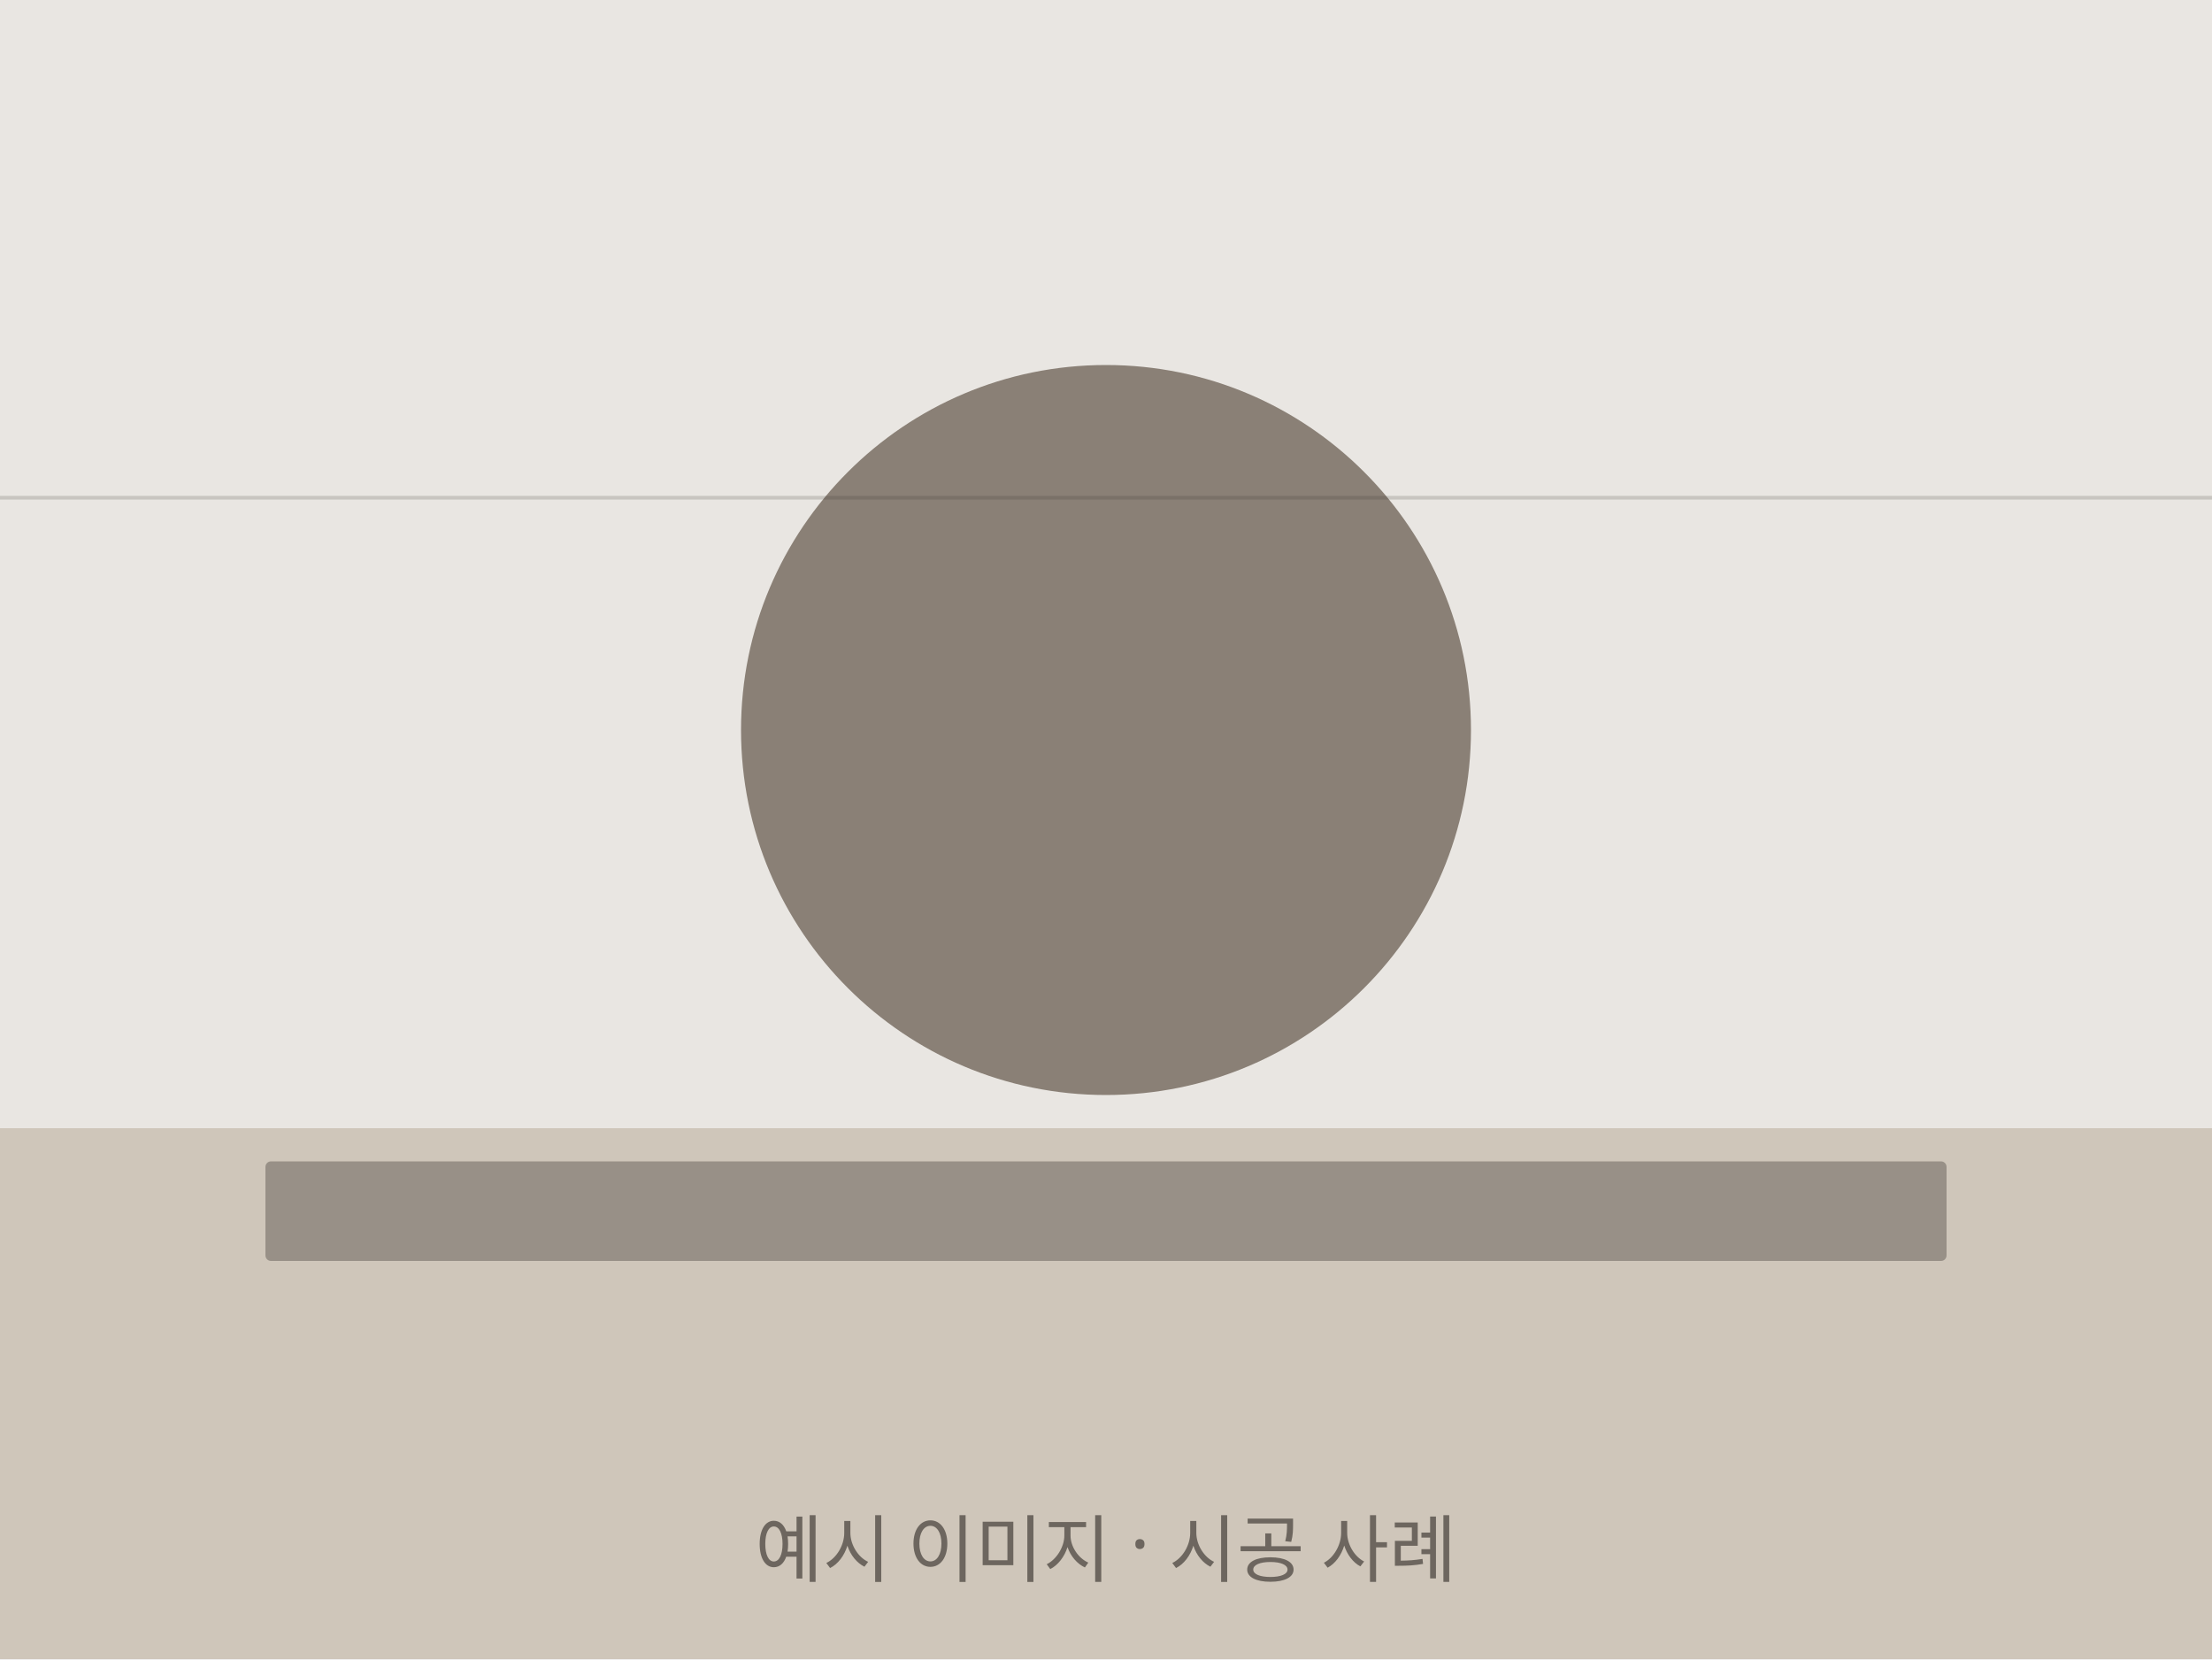
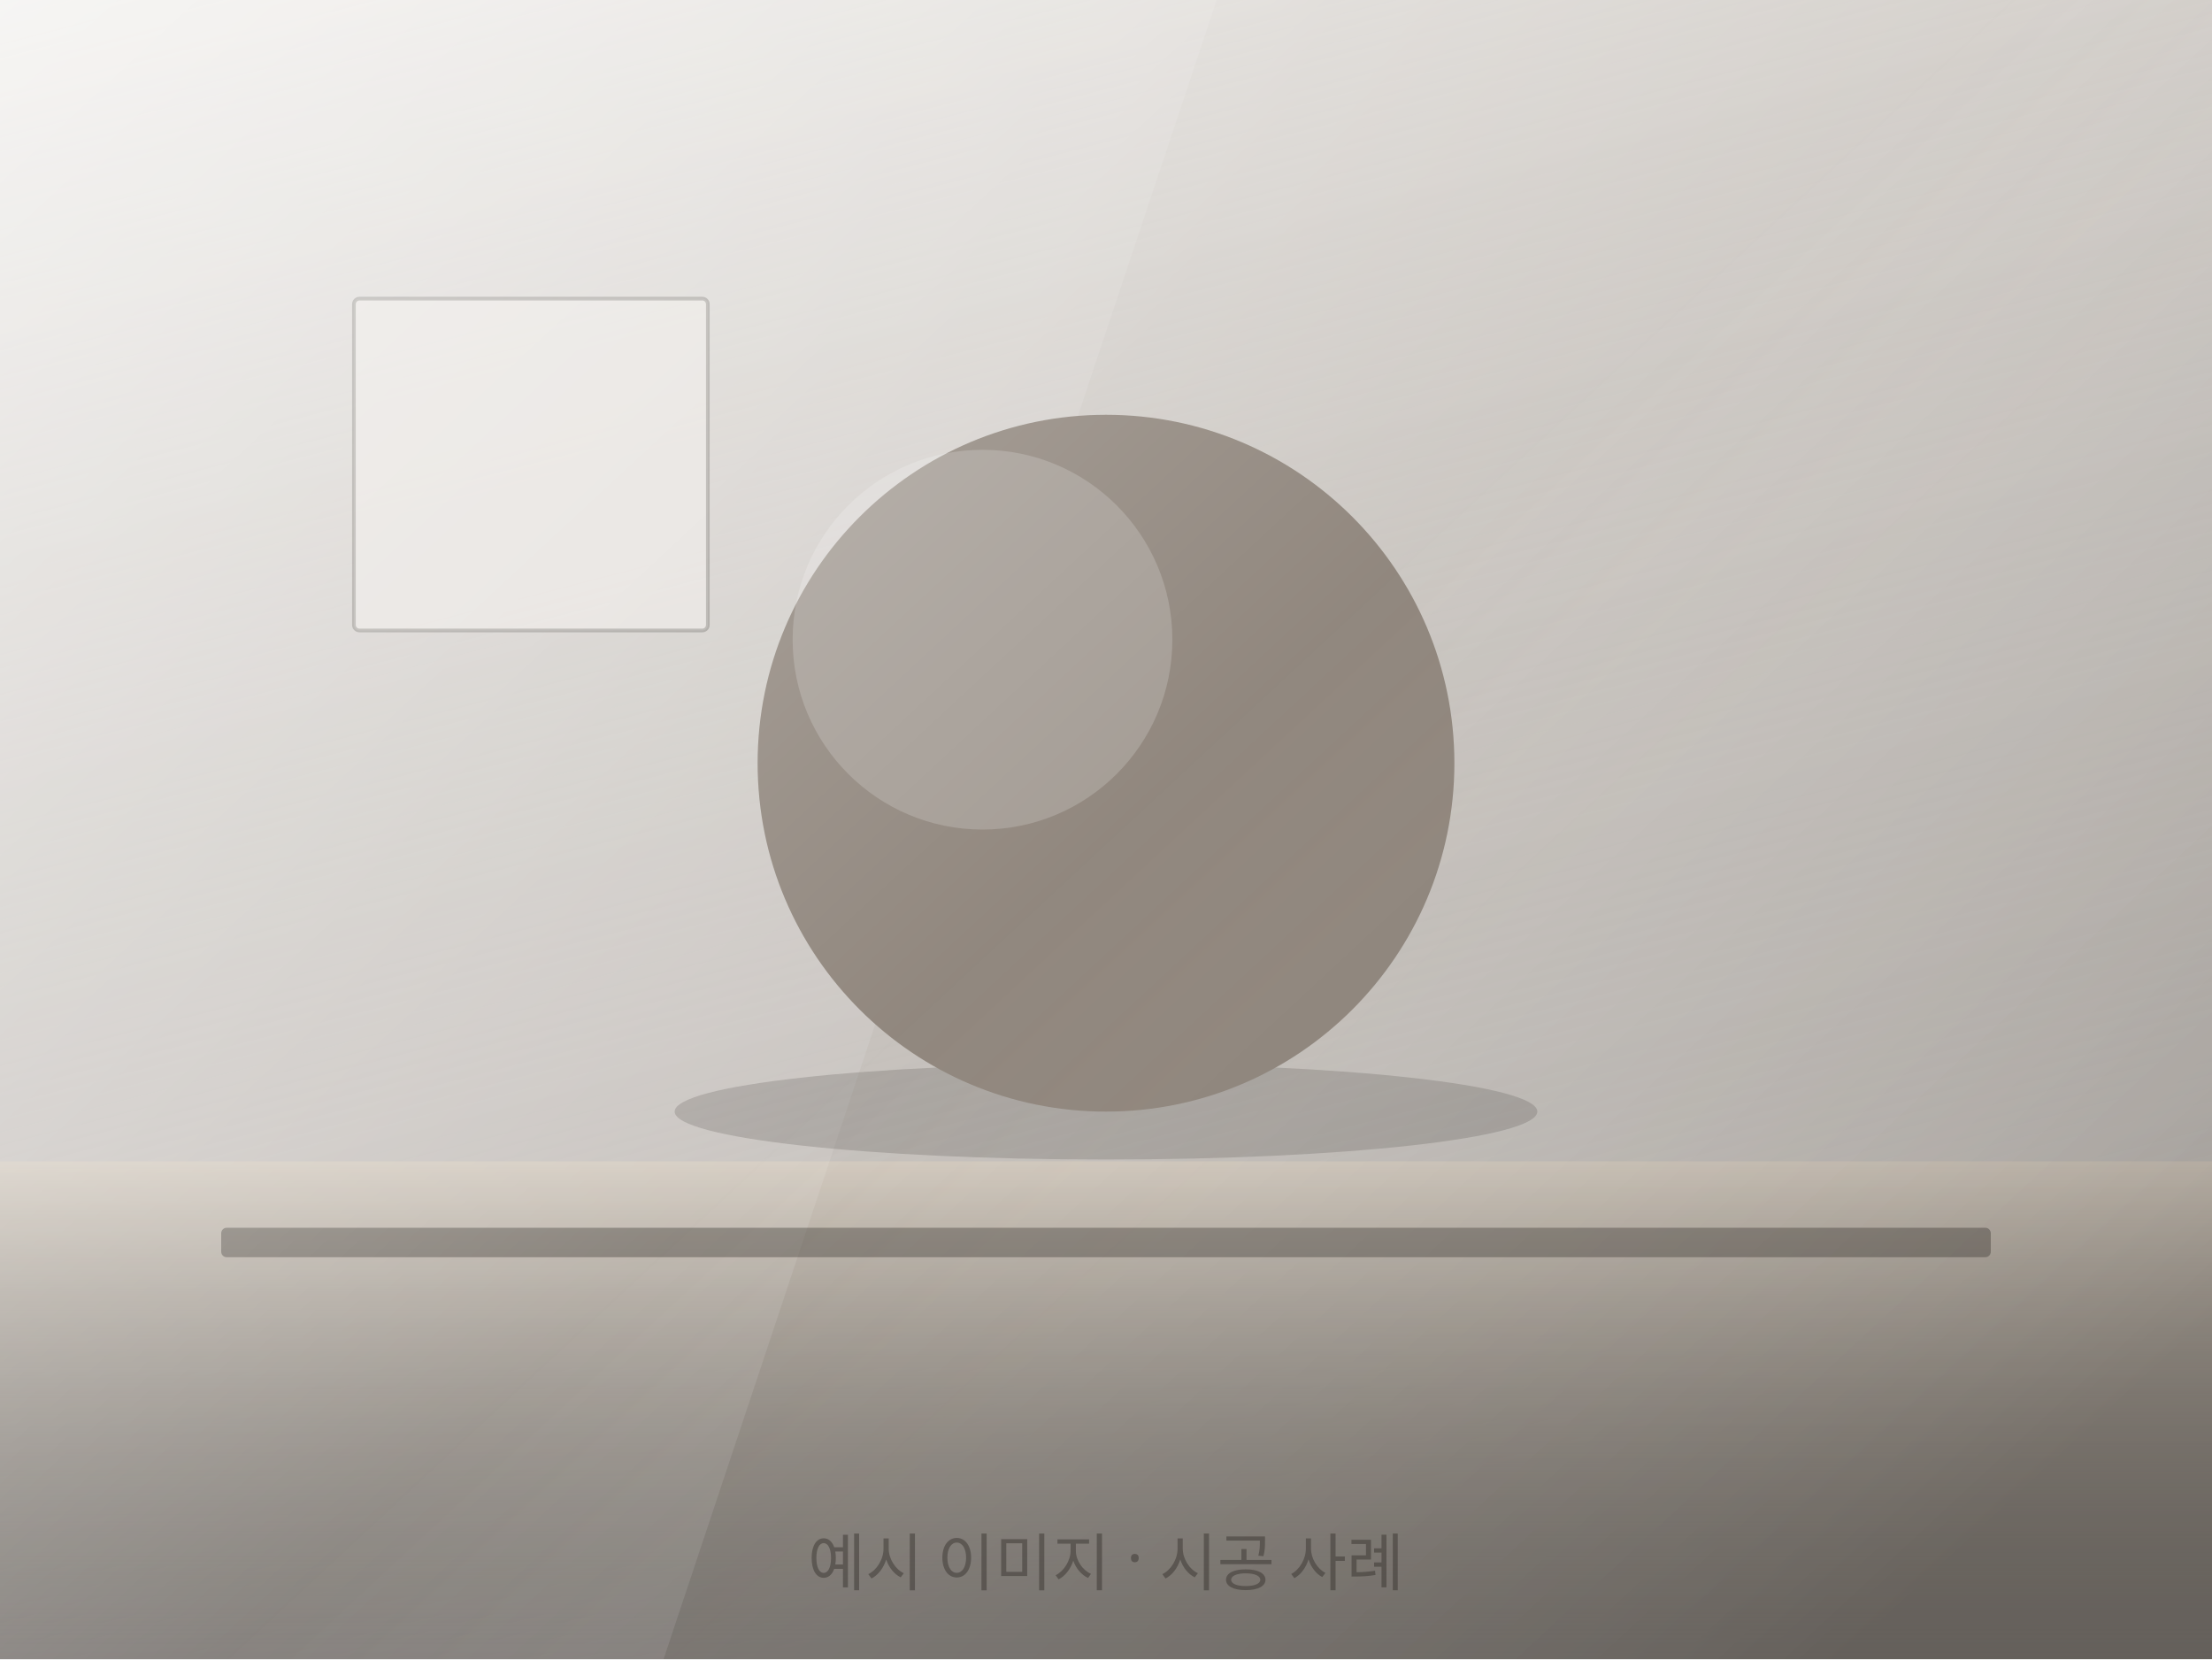
<svg xmlns="http://www.w3.org/2000/svg" viewBox="0 0 1200 900" width="1200" height="900" role="img" aria-label="예시 이미지 · 시공 사례">
-   <rect width="1200" height="900" fill="#E9E6E2" />
-   <rect y="612" width="1200" height="288" fill="#CFC6BA" />
-   <circle cx="600" cy="396" r="198" fill="#8A8076" />
-   <rect x="144" y="630" width="912" height="54" rx="3" fill="#312C27" opacity=".35" />
-   <line x1="0" y1="270" x2="1200" y2="270" stroke="#312C27" stroke-width="2" opacity=".18" />
-   <text x="600" y="855" text-anchor="middle" font-family="sans-serif" font-size="40" fill="#312C27" opacity=".62">예시 이미지 · 시공 사례</text>
+   <defs>
+     <linearGradient id="wall17" x1="0" y1="0" x2="0.35" y2="1">
+       <stop offset="0" stop-color="#E9E6E2" />
+       <stop offset="1" stop-color="#8A8076" stop-opacity=".45" />
+     </linearGradient>
+     <linearGradient id="floor17" x1="0" y1="0" x2="0" y2="1">
+       <stop offset="0" stop-color="#CFC6BA" />
+       <stop offset="1" stop-color="#312C27" stop-opacity=".55" />
+     </linearGradient>
+     <linearGradient id="light17" x1="0" y1="0" x2="1" y2="0.8">
+       <stop offset="0" stop-color="#ffffff" stop-opacity=".55" />
+       <stop offset=".55" stop-color="#ffffff" stop-opacity=".06" />
+       <stop offset="1" stop-color="#312C27" stop-opacity=".22" />
+     </linearGradient>
+     <linearGradient id="glass17" x1="0" y1="0" x2="0.6" y2="1">
+       <stop offset="0" stop-color="#ffffff" stop-opacity=".92" />
+       <stop offset="1" stop-color="#E9E6E2" stop-opacity=".6" />
+     </linearGradient>
+     <radialGradient id="lamp17" cx=".5" cy=".5" r=".5">
+       <stop offset="0" stop-color="#ffe9c4" stop-opacity=".95" />
+       <stop offset="1" stop-color="#ffe9c4" stop-opacity="0" />
+     </radialGradient>
+   </defs>
+   <rect width="1200" height="900" fill="url(#wall17)" />
+   <rect y="630" width="1200" height="270" fill="url(#floor17)" />
+   <polygon points="0,0 660,0 360,900 0,900" fill="#fff" opacity=".10" />
+   <ellipse cx="600" cy="603" rx="234" ry="26" fill="#312C27" opacity=".20" />
+   <circle cx="600" cy="414" r="189" fill="#8A8076" />
+   <circle cx="533" cy="347" r="103" fill="#fff" opacity=".18" />
+   <rect x="120" y="666" width="960" height="16" rx="3" fill="#312C27" opacity=".40" />
+   <rect x="192" y="162" width="192" height="180" rx="3" fill="#E9E6E2" opacity=".75" />
+   <rect x="192" y="162" width="192" height="180" rx="3" fill="none" stroke="#312C27" stroke-opacity=".30" stroke-width="2" />
+   <rect width="1200" height="900" fill="url(#light17)" />
+   <text x="600" y="860" text-anchor="middle" font-family="sans-serif" font-size="34" fill="#312C27" opacity=".45">예시 이미지 · 시공 사례</text>
</svg>
